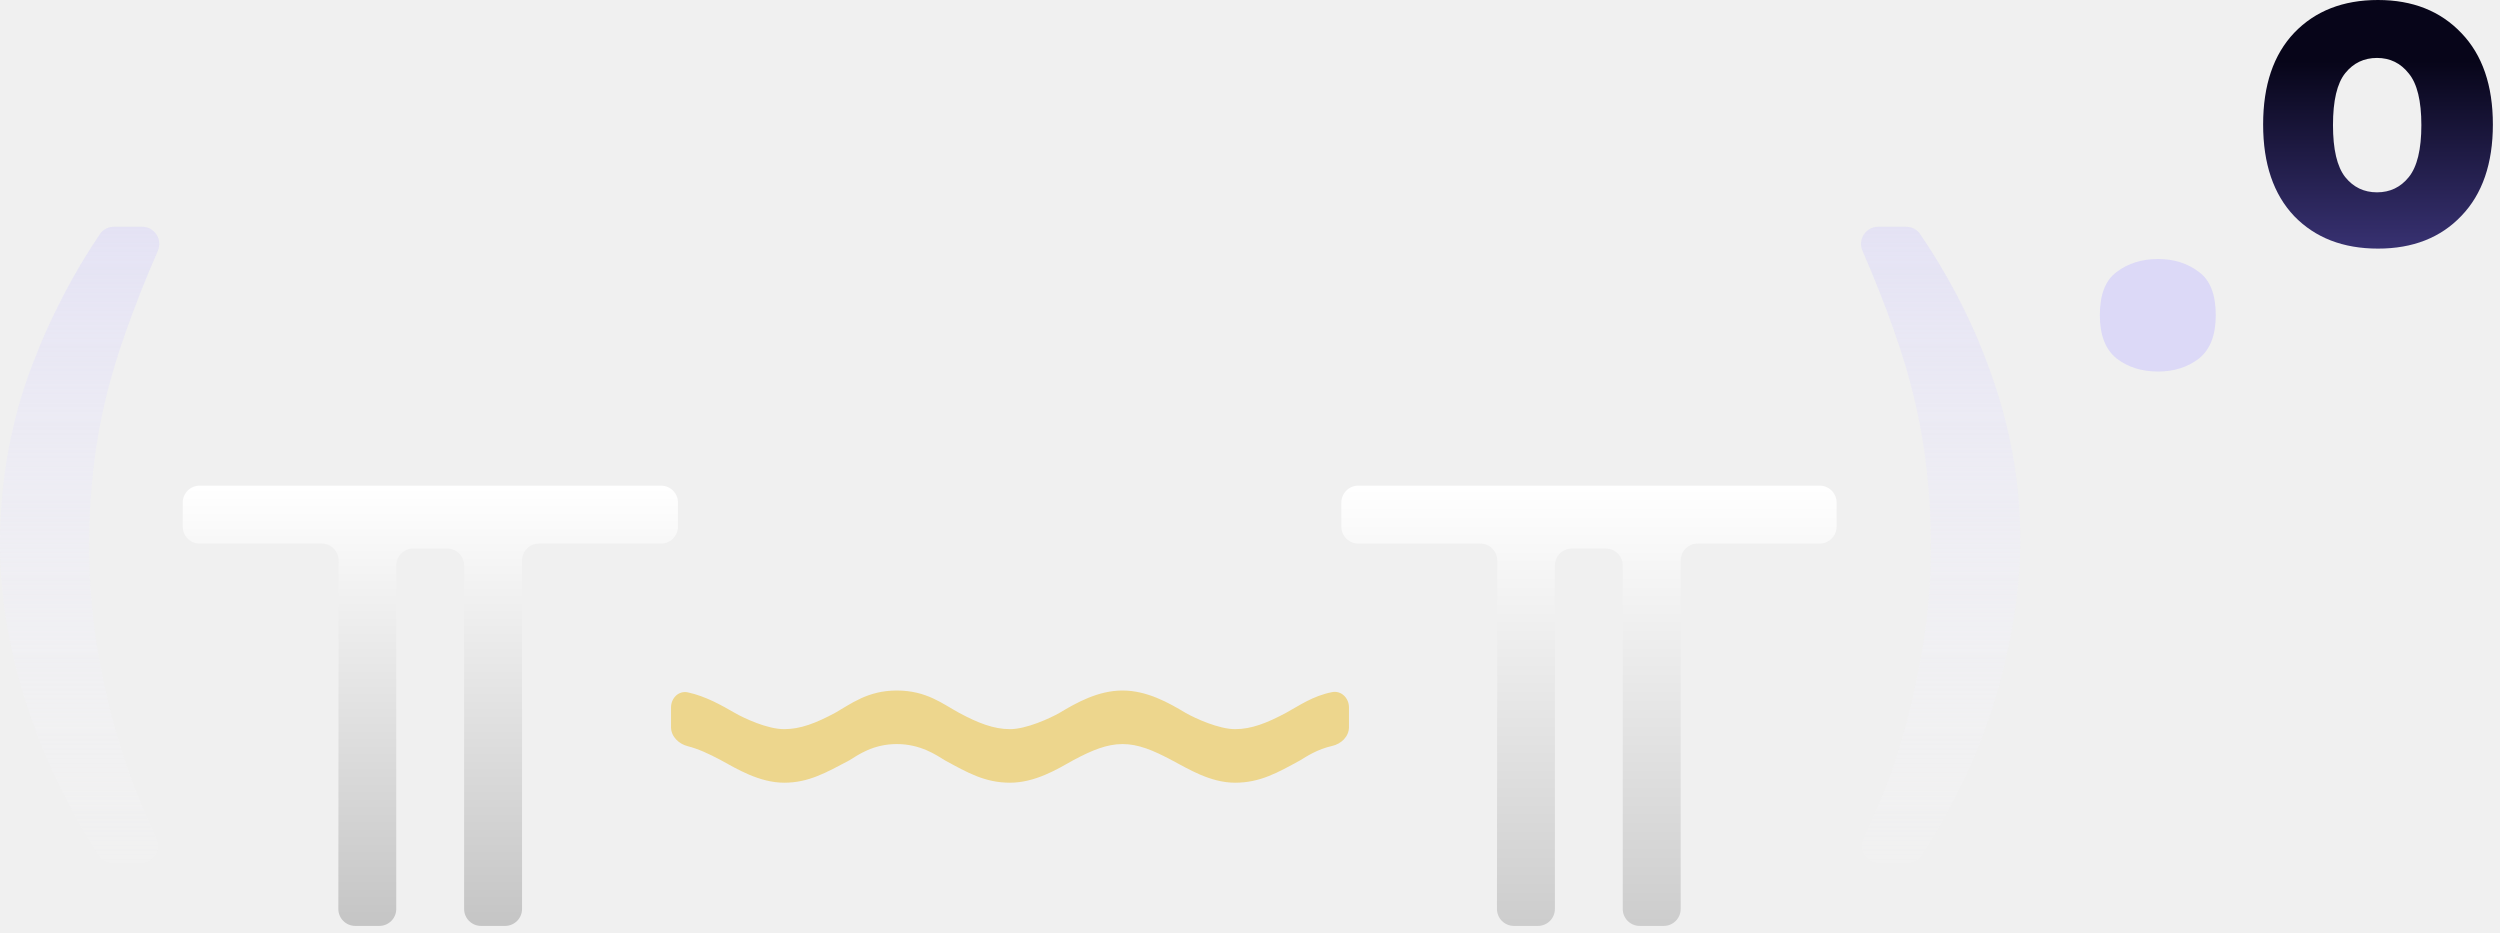
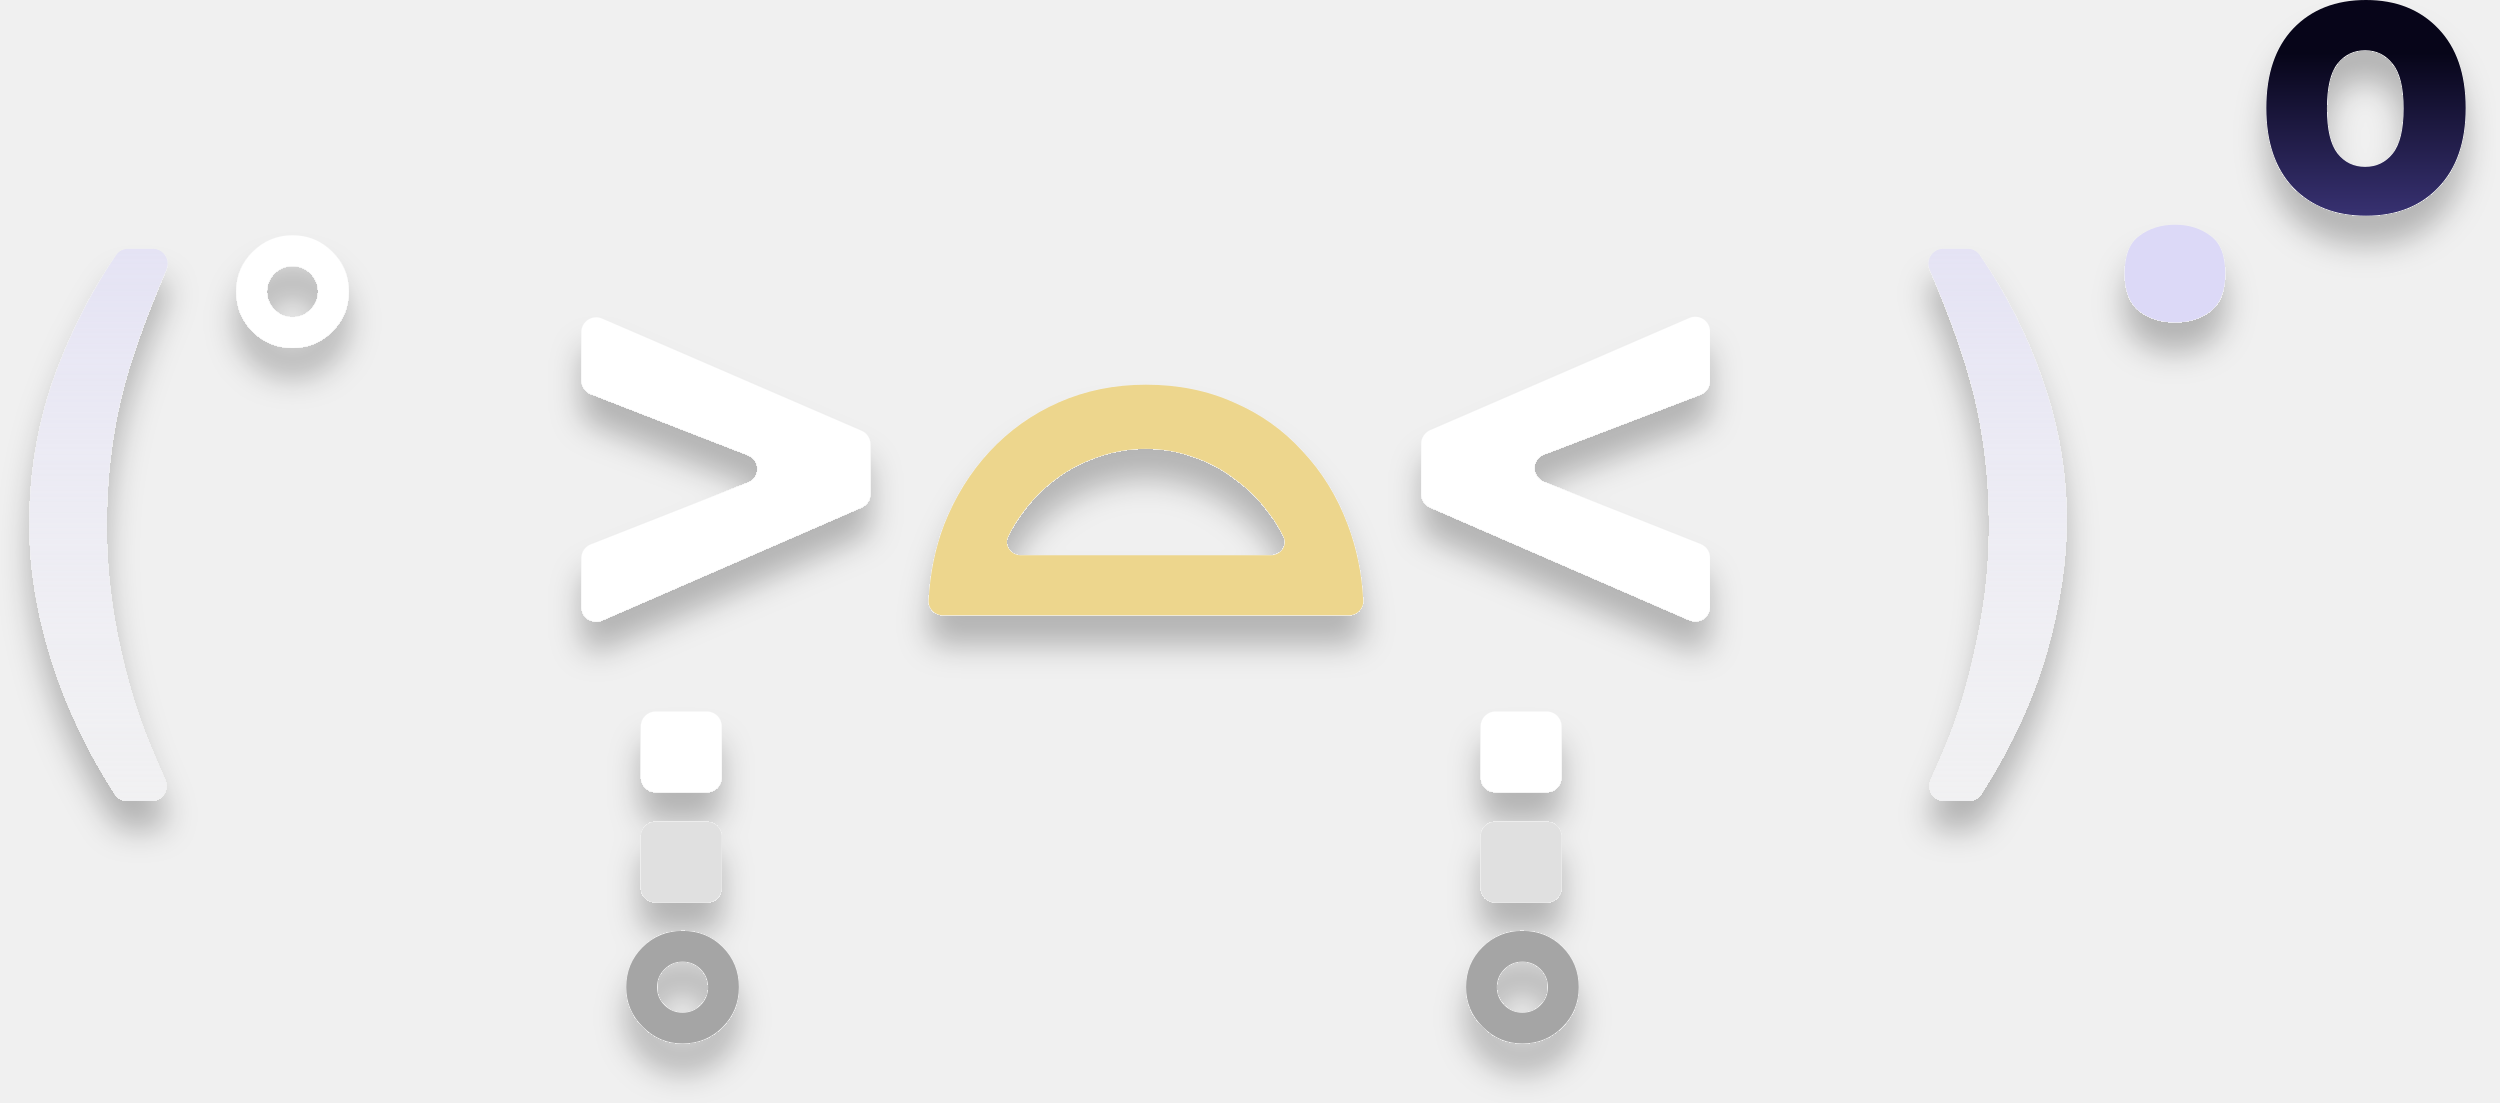
- <svg xmlns="http://www.w3.org/2000/svg" width="295" height="110" viewBox="0 0 295 110" fill="none">
-   <path d="M247.781 37.202C247.781 34.749 248.448 33.042 249.781 32.082C251.115 31.069 252.741 30.562 254.661 30.562C256.528 30.562 258.128 31.069 259.461 32.082C260.795 33.042 261.461 34.749 261.461 37.202C261.461 39.549 260.795 41.255 259.461 42.322C258.128 43.336 256.528 43.842 254.661 43.842C252.741 43.842 251.115 43.336 249.781 42.322C248.448 41.255 247.781 39.549 247.781 37.202Z" fill="#DCD9F7" />
-   <path d="M267.049 14.688C267.049 10.052 268.273 6.445 270.721 3.867C273.195 1.289 276.489 0 280.604 0C284.693 0 287.974 1.302 290.448 3.906C292.922 6.484 294.159 10.078 294.159 14.688C294.159 19.297 292.922 22.891 290.448 25.469C288 28.047 284.719 29.336 280.604 29.336C276.489 29.336 273.195 28.06 270.721 25.508C268.273 22.93 267.049 19.323 267.049 14.688ZM275.292 14.766C275.292 17.63 275.773 19.674 276.737 20.898C277.7 22.096 278.95 22.695 280.487 22.695C282.023 22.695 283.273 22.096 284.237 20.898C285.226 19.674 285.721 17.63 285.721 14.766C285.721 11.901 285.226 9.87 284.237 8.672C283.273 7.448 282.023 6.836 280.487 6.836C278.95 6.836 277.7 7.435 276.737 8.633C275.773 9.831 275.292 11.875 275.292 14.766Z" fill="url(#paint0_linear_507_313)" />
-   <path d="M18.474 98.991C19.069 100.323 18.101 101.836 16.642 101.836H13.301C12.63 101.836 12.002 101.5 11.639 100.936C7.943 95.198 5.105 89.248 3.125 83.086C1.042 76.602 0 70.326 0 64.258C0 56.732 1.289 49.609 3.867 42.891C5.977 37.395 8.619 32.304 11.792 27.617C12.158 27.076 12.772 26.758 13.425 26.758H16.784C18.236 26.758 19.205 28.259 18.627 29.592C15.732 36.269 13.689 42.044 12.5 46.914C11.172 52.435 10.508 58.294 10.508 64.492C10.508 68.763 10.898 73.138 11.68 77.617C12.487 82.096 13.581 86.354 14.961 90.391C15.69 92.516 16.861 95.382 18.474 98.991Z" fill="url(#paint1_linear_507_313)" />
-   <path d="M41.924 109.258C40.818 109.258 39.923 108.361 39.924 107.256L39.959 66.142C39.96 65.037 39.064 64.141 37.959 64.141H23.562C22.458 64.141 21.562 63.245 21.562 62.141V59.305C21.562 58.2 22.458 57.305 23.562 57.305H78C79.105 57.305 80 58.2 80 59.305V62.141C80 63.245 79.105 64.141 78 64.141H63.602C62.497 64.141 61.602 65.036 61.602 66.141V107.258C61.602 108.362 60.706 109.258 59.602 109.258H56.766C55.661 109.258 54.766 108.362 54.766 107.258V66.727C54.766 65.622 53.87 64.727 52.766 64.727H48.758C47.653 64.727 46.758 65.622 46.758 66.727V107.258C46.758 108.362 45.862 109.258 44.758 109.258H41.924Z" fill="url(#paint2_linear_507_313)" />
-   <path d="M81.164 81.699C80.084 81.466 79.18 82.375 79.18 83.48V85.8C79.18 86.905 80.087 87.784 81.158 88.053C82.386 88.361 83.641 88.939 85.1 89.72C86.86 90.68 89.58 92.36 92.54 92.36C95.42 92.36 97.5 91.16 100.22 89.72C101.26 89.08 103.02 87.8 105.82 87.8C108.62 87.8 110.46 89.08 111.5 89.72C114.14 91.16 116.22 92.36 119.18 92.36C122.14 92.36 124.78 90.76 126.62 89.72C128.86 88.52 130.62 87.8 132.46 87.8C134.3 87.8 136.06 88.52 138.3 89.72C140.14 90.68 142.78 92.36 145.74 92.36C148.7 92.36 150.78 91.16 153.42 89.72C154.192 89.244 155.451 88.415 157.196 88.021C158.273 87.777 159.18 86.905 159.18 85.8V83.48C159.18 82.375 158.275 81.457 157.191 81.67C154.878 82.124 153.259 83.297 151.74 84.12C149.5 85.32 147.66 86.04 145.74 86.04C143.82 86.04 141.02 84.76 139.9 84.12C137.9 82.92 135.34 81.48 132.46 81.48C129.58 81.48 127.02 82.92 125.02 84.12C123.9 84.76 121.1 86.04 119.18 86.04C117.26 86.04 115.42 85.32 113.18 84.12C111.26 83.08 109.34 81.48 105.82 81.48C102.38 81.48 100.38 83.08 98.54 84.12C96.3 85.32 94.46 86.04 92.54 86.04C90.54 86.04 87.82 84.76 86.7 84.12C85.111 83.203 83.242 82.147 81.164 81.699Z" fill="#EDD68D" />
-   <path d="M178.642 109.258C177.537 109.258 176.641 108.361 176.642 107.256L176.678 66.142C176.679 65.037 175.783 64.141 174.678 64.141H160.281C159.177 64.141 158.281 63.245 158.281 62.141V59.305C158.281 58.2 159.177 57.305 160.281 57.305H214.719C215.823 57.305 216.719 58.2 216.719 59.305V62.141C216.719 63.245 215.823 64.141 214.719 64.141H200.32C199.216 64.141 198.32 65.036 198.32 66.141V107.258C198.32 108.362 197.425 109.258 196.32 109.258H193.484C192.38 109.258 191.484 108.362 191.484 107.258V66.727C191.484 65.622 190.589 64.727 189.484 64.727H185.477C184.372 64.727 183.477 65.622 183.477 66.727V107.258C183.477 108.362 182.581 109.258 181.477 109.258H178.642Z" fill="url(#paint3_linear_507_313)" />
-   <path d="M221.733 101.836C220.27 101.836 219.302 100.316 219.905 98.983C221.384 95.715 222.47 93.111 223.164 91.172C224.049 88.698 224.87 85.846 225.625 82.617C226.38 79.388 226.94 76.328 227.305 73.438C227.669 70.521 227.852 67.539 227.852 64.492C227.852 58.294 227.188 52.435 225.859 46.914C224.693 42.044 222.664 36.27 219.771 29.592C219.193 28.259 220.162 26.758 221.615 26.758H224.937C225.589 26.758 226.201 27.074 226.568 27.613C230.216 32.96 233.065 38.613 235.117 44.57C237.305 50.846 238.398 57.214 238.398 63.672C238.398 69.115 237.539 74.948 235.82 81.172C233.954 87.842 230.933 94.429 226.759 100.933C226.396 101.498 225.767 101.836 225.095 101.836H221.733Z" fill="url(#paint4_linear_507_313)" />
+ <svg xmlns="http://www.w3.org/2000/svg" width="340" height="150" viewBox="0 0 340 150" fill="none">
+   <g filter="url(#filter0_d_507_308)">
+     <path d="M288.953 37.202C288.953 34.749 289.62 33.042 290.953 32.082C292.286 31.069 293.913 30.562 295.833 30.562C297.7 30.562 299.3 31.069 300.633 32.082C301.966 33.042 302.633 34.749 302.633 37.202C302.633 39.549 301.966 41.255 300.633 42.322C299.3 43.336 297.7 43.842 295.833 43.842C293.913 43.842 292.286 43.336 290.953 42.322C289.62 41.255 288.953 39.549 288.953 37.202Z" fill="#DCD9F7" />
+     <path d="M308.221 14.688C308.221 10.052 309.445 6.445 311.893 3.867C314.367 1.289 317.661 0 321.776 0C325.864 0 329.146 1.302 331.62 3.906C334.094 6.484 335.331 10.078 335.331 14.688C335.331 19.297 334.094 22.891 331.62 25.469C329.172 28.047 325.891 29.336 321.776 29.336C317.661 29.336 314.367 28.06 311.893 25.508C309.445 22.93 308.221 19.323 308.221 14.688ZM316.463 14.766C316.463 17.63 316.945 19.674 317.909 20.898C318.872 22.096 320.122 22.695 321.659 22.695C323.195 22.695 324.445 22.096 325.409 20.898C326.398 19.674 326.893 17.63 326.893 14.766C326.893 11.901 326.398 9.87 325.409 8.672C324.445 7.448 323.195 6.836 321.659 6.836C320.122 6.836 318.872 7.435 317.909 8.633C316.945 9.831 316.463 11.875 316.463 14.766Z" fill="url(#paint0_linear_507_308)" />
+     <path d="M22.474 106.069C23.069 107.401 22.101 108.914 20.642 108.914H17.301C16.63 108.914 16.002 108.578 15.639 108.015C11.943 102.276 9.105 96.326 7.125 90.164C5.042 83.68 4 77.404 4 71.336C4 63.81 5.289 56.688 7.867 49.969C9.977 44.473 12.619 39.382 15.792 34.695C16.158 34.154 16.772 33.836 17.425 33.836H20.784C22.236 33.836 23.205 35.337 22.627 36.67C19.732 43.347 17.689 49.122 16.5 53.992C15.172 59.513 14.508 65.372 14.508 71.57C14.508 75.841 14.898 80.216 15.68 84.695C16.487 89.174 17.581 93.432 18.961 97.469C19.69 99.594 20.861 102.461 22.474 106.069Z" fill="url(#paint1_linear_507_308)" />
+     <path d="M47.438 39.656C47.438 41.766 46.682 43.575 45.172 45.086C43.688 46.57 41.891 47.312 39.781 47.312C37.672 47.312 35.862 46.57 34.352 45.086C32.867 43.575 32.125 41.766 32.125 39.656C32.125 37.547 32.867 35.75 34.352 34.266C35.862 32.755 37.672 32 39.781 32C41.891 32 43.688 32.742 45.172 34.227C46.682 35.711 47.438 37.521 47.438 39.656ZM43.258 39.656C43.258 38.693 42.919 37.872 42.242 37.195C41.565 36.518 40.745 36.18 39.781 36.18C38.818 36.18 37.997 36.518 37.32 37.195C36.643 37.872 36.305 38.693 36.305 39.656C36.305 40.62 36.643 41.44 37.32 42.117C37.997 42.794 38.818 43.133 39.781 43.133C40.745 43.133 41.565 42.794 42.242 42.117C42.919 41.44 43.258 40.62 43.258 39.656Z" fill="white" />
+     <path d="M81.876 84.375C80.555 84.951 79.078 83.982 79.078 82.542V75.902C79.078 75.08 79.581 74.341 80.346 74.04L101.74 65.629C103.434 64.963 103.43 62.564 101.733 61.904L80.353 53.59C79.585 53.291 79.078 52.55 79.078 51.726V45.161C79.078 43.722 80.552 42.754 81.872 43.325L117.169 58.588C117.901 58.904 118.375 59.626 118.375 60.423V67.174C118.375 67.97 117.903 68.69 117.173 69.007L81.876 84.375Z" fill="white" />
+     <path d="M89.164 107.742C88.059 107.742 87.164 106.847 87.164 105.742V98.766C87.164 97.661 88.059 96.766 89.164 96.766H96.141C97.245 96.766 98.141 97.661 98.141 98.766V105.742C98.141 106.847 97.245 107.742 96.141 107.742H89.164Z" fill="white" />
+     <path d="M89.164 122.742C88.059 122.742 87.164 121.847 87.164 120.742V113.766C87.164 112.661 88.059 111.766 89.164 111.766H96.141C97.245 111.766 98.141 112.661 98.141 113.766V120.742C98.141 121.847 97.245 122.742 96.141 122.742H89.164Z" fill="#E0E0E0" />
+     <path d="M100.484 134.258C100.484 136.393 99.742 138.203 98.258 139.688C96.773 141.172 94.963 141.914 92.828 141.914C90.719 141.914 88.922 141.159 87.438 139.648C85.927 138.164 85.172 136.367 85.172 134.258C85.172 132.122 85.914 130.312 87.398 128.828C88.883 127.344 90.693 126.602 92.828 126.602C94.99 126.602 96.799 127.331 98.258 128.789C99.742 130.273 100.484 132.096 100.484 134.258ZM96.305 134.258C96.305 133.294 95.966 132.474 95.289 131.797C94.612 131.12 93.792 130.781 92.828 130.781C91.865 130.781 91.044 131.12 90.367 131.797C89.69 132.474 89.352 133.294 89.352 134.258C89.352 135.221 89.69 136.042 90.367 136.719C91.044 137.396 91.865 137.734 92.828 137.734C93.792 137.734 94.612 137.396 95.289 136.719C95.966 136.042 96.305 135.221 96.305 134.258Z" fill="#A5A5A5" />
+     <path d="M128.246 83.678C127.141 83.678 126.24 82.782 126.296 81.679C126.482 78.009 127.185 74.568 128.406 71.358C129.899 67.572 131.953 64.265 134.566 61.438C137.233 58.558 140.379 56.318 144.006 54.718C147.633 53.118 151.579 52.318 155.846 52.318C160.219 52.318 164.193 53.118 167.766 54.718C171.393 56.265 174.513 58.478 177.126 61.358C179.793 64.185 181.846 67.518 183.286 71.358C184.507 74.568 185.21 78.009 185.396 81.679C185.452 82.782 184.551 83.678 183.446 83.678H128.246ZM137.105 72.963C136.518 74.188 137.48 75.518 138.839 75.518H172.838C174.178 75.518 175.139 74.221 174.568 73.009C174.022 71.851 173.354 70.767 172.566 69.758C171.286 67.998 169.766 66.478 168.006 65.198C166.299 63.865 164.406 62.852 162.326 62.158C160.246 61.411 158.086 61.038 155.846 61.038C153.553 61.038 151.366 61.411 149.286 62.158C147.206 62.852 145.286 63.865 143.526 65.198C141.819 66.478 140.326 67.998 139.046 69.758C138.299 70.754 137.652 71.822 137.105 72.963Z" fill="#EDD68D" />
+     <path d="M232.555 82.504C232.555 83.945 231.078 84.913 229.757 84.338L194.499 69.007C193.769 68.69 193.297 67.969 193.297 67.173V60.345C193.297 59.547 193.771 58.826 194.502 58.509L229.76 43.249C231.081 42.677 232.555 43.645 232.555 45.084V51.795C232.555 52.624 232.043 53.367 231.269 53.663L209.969 61.807C208.266 62.458 208.251 64.862 209.946 65.534L231.292 73.999C232.054 74.302 232.555 75.038 232.555 75.858V82.504Z" fill="white" />
+     <path d="M203.383 107.742C202.278 107.742 201.383 106.847 201.383 105.742V98.766C201.383 97.661 202.278 96.766 203.383 96.766H210.359C211.464 96.766 212.359 97.661 212.359 98.766V105.742C212.359 106.847 211.464 107.742 210.359 107.742H203.383Z" fill="white" />
+     <path d="M203.383 122.742C202.278 122.742 201.383 121.847 201.383 120.742V113.766C201.383 112.661 202.278 111.766 203.383 111.766H210.359C211.464 111.766 212.359 112.661 212.359 113.766V120.742C212.359 121.847 211.464 122.742 210.359 122.742H203.383Z" fill="#E0E0E0" />
+     <path d="M214.703 134.258C214.703 136.393 213.961 138.203 212.477 139.688C210.992 141.172 209.182 141.914 207.047 141.914C204.938 141.914 203.141 141.159 201.656 139.648C200.146 138.164 199.391 136.367 199.391 134.258C199.391 132.122 200.133 130.312 201.617 128.828C203.102 127.344 204.911 126.602 207.047 126.602C209.208 126.602 211.018 127.331 212.477 128.789C213.961 130.273 214.703 132.096 214.703 134.258ZM210.523 134.258C210.523 133.294 210.185 132.474 209.508 131.797C208.831 131.12 208.01 130.781 207.047 130.781C206.083 130.781 205.263 131.12 204.586 131.797C203.909 132.474 203.57 133.294 203.57 134.258C203.57 135.221 203.909 136.042 204.586 136.719C205.263 137.396 206.083 137.734 207.047 137.734C208.01 137.734 208.831 137.396 209.508 136.719C210.185 136.042 210.523 135.221 210.523 134.258Z" fill="#A5A5A5" />
+     <path d="M264.405 108.914C262.942 108.914 261.974 107.394 262.577 106.061C264.055 102.793 265.142 100.19 265.836 98.25C266.721 95.776 267.542 92.924 268.297 89.695C269.052 86.466 269.612 83.406 269.977 80.516C270.341 77.599 270.523 74.617 270.523 71.57C270.523 65.372 269.859 59.513 268.531 53.992C267.365 49.122 265.336 43.348 262.443 36.67C261.865 35.337 262.834 33.836 264.287 33.836H267.609C268.261 33.836 268.873 34.152 269.24 34.691C272.888 40.038 275.737 45.691 277.789 51.648C279.977 57.925 281.07 64.292 281.07 70.75C281.07 76.193 280.211 82.026 278.492 88.25C276.626 94.92 273.605 101.507 269.431 108.011C269.068 108.577 268.439 108.914 267.767 108.914H264.405Z" fill="url(#paint2_linear_507_308)" />
+   </g>
  <defs>
-     <linearGradient id="paint0_linear_507_313" x1="271.223" y1="7.242" x2="271.223" y2="57.242" gradientUnits="userSpaceOnUse">
+     <filter id="filter0_d_507_308" x="0" y="0" width="339.332" height="149.914" filterUnits="userSpaceOnUse" color-interpolation-filters="sRGB">
+       <feFlood flood-opacity="0" result="BackgroundImageFix" />
+       <feColorMatrix in="SourceAlpha" type="matrix" values="0 0 0 0 0 0 0 0 0 0 0 0 0 0 0 0 0 0 127 0" result="hardAlpha" />
+       <feOffset dy="4" />
+       <feGaussianBlur stdDeviation="2" />
+       <feComposite in2="hardAlpha" operator="out" />
+       <feColorMatrix type="matrix" values="0 0 0 0 0 0 0 0 0 0 0 0 0 0 0 0 0 0 0.25 0" />
+       <feBlend mode="normal" in2="BackgroundImageFix" result="effect1_dropShadow_507_308" />
+       <feBlend mode="normal" in="SourceGraphic" in2="effect1_dropShadow_507_308" result="shape" />
+     </filter>
+     <linearGradient id="paint0_linear_507_308" x1="312.395" y1="7.242" x2="312.395" y2="57.242" gradientUnits="userSpaceOnUse">
      <stop stop-color="#070519" />
      <stop offset="1" stop-color="#7569E1" />
    </linearGradient>
-     <linearGradient id="paint1_linear_507_313" x1="119.199" y1="26.758" x2="119.199" y2="109.258" gradientUnits="userSpaceOnUse">
+     <linearGradient id="paint1_linear_507_308" x1="142.535" y1="32" x2="142.535" y2="141.914" gradientUnits="userSpaceOnUse">
      <stop stop-color="#DCD9F7" stop-opacity="0.6" />
      <stop offset="1" stop-color="white" stop-opacity="0" />
    </linearGradient>
-     <linearGradient id="paint2_linear_507_313" x1="50.82" y1="57.5" x2="50.82" y2="109" gradientUnits="userSpaceOnUse">
-       <stop stop-color="white" />
-       <stop offset="1" stop-color="#C5C5C5" />
-     </linearGradient>
-     <linearGradient id="paint3_linear_507_313" x1="187.82" y1="57.5" x2="187.82" y2="111" gradientUnits="userSpaceOnUse">
-       <stop stop-color="white" />
-       <stop offset="1" stop-color="#CBCBCB" />
-     </linearGradient>
-     <linearGradient id="paint4_linear_507_313" x1="119.199" y1="26.758" x2="119.199" y2="109.258" gradientUnits="userSpaceOnUse">
+     <linearGradient id="paint2_linear_507_308" x1="142.535" y1="32" x2="142.535" y2="141.914" gradientUnits="userSpaceOnUse">
      <stop stop-color="#DCD9F7" stop-opacity="0.6" />
      <stop offset="1" stop-color="white" stop-opacity="0" />
    </linearGradient>
  </defs>
</svg>
